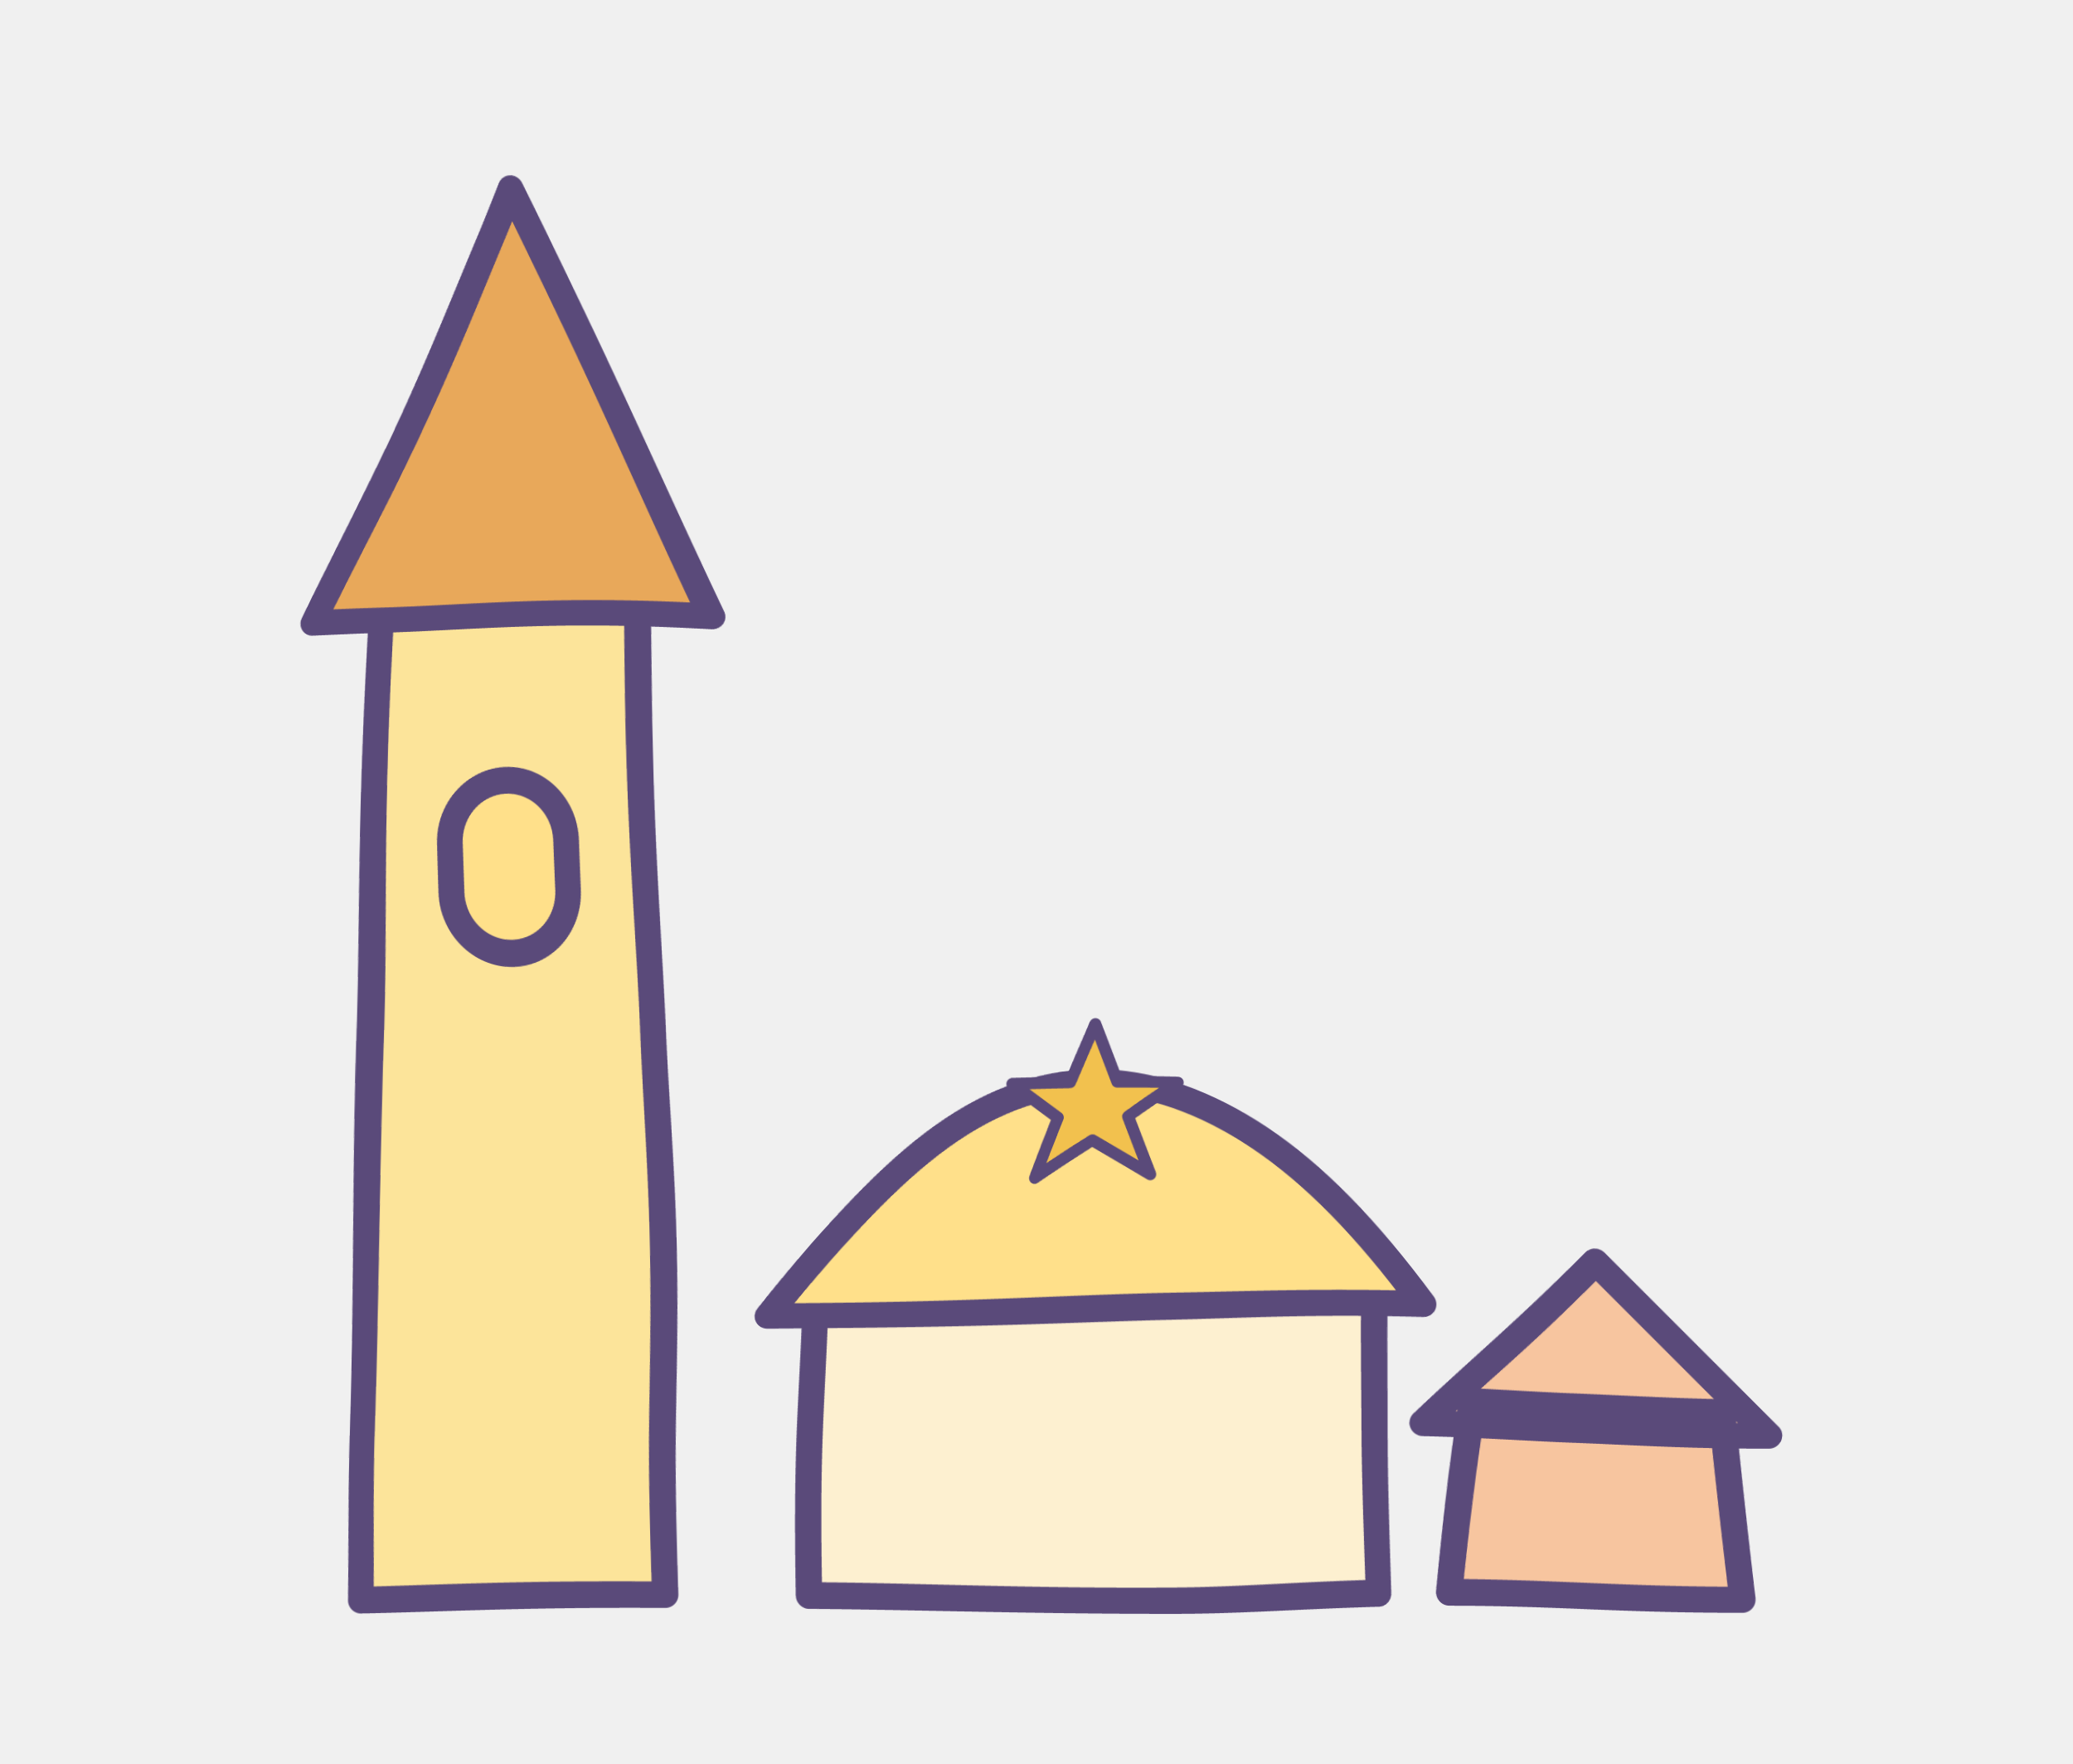
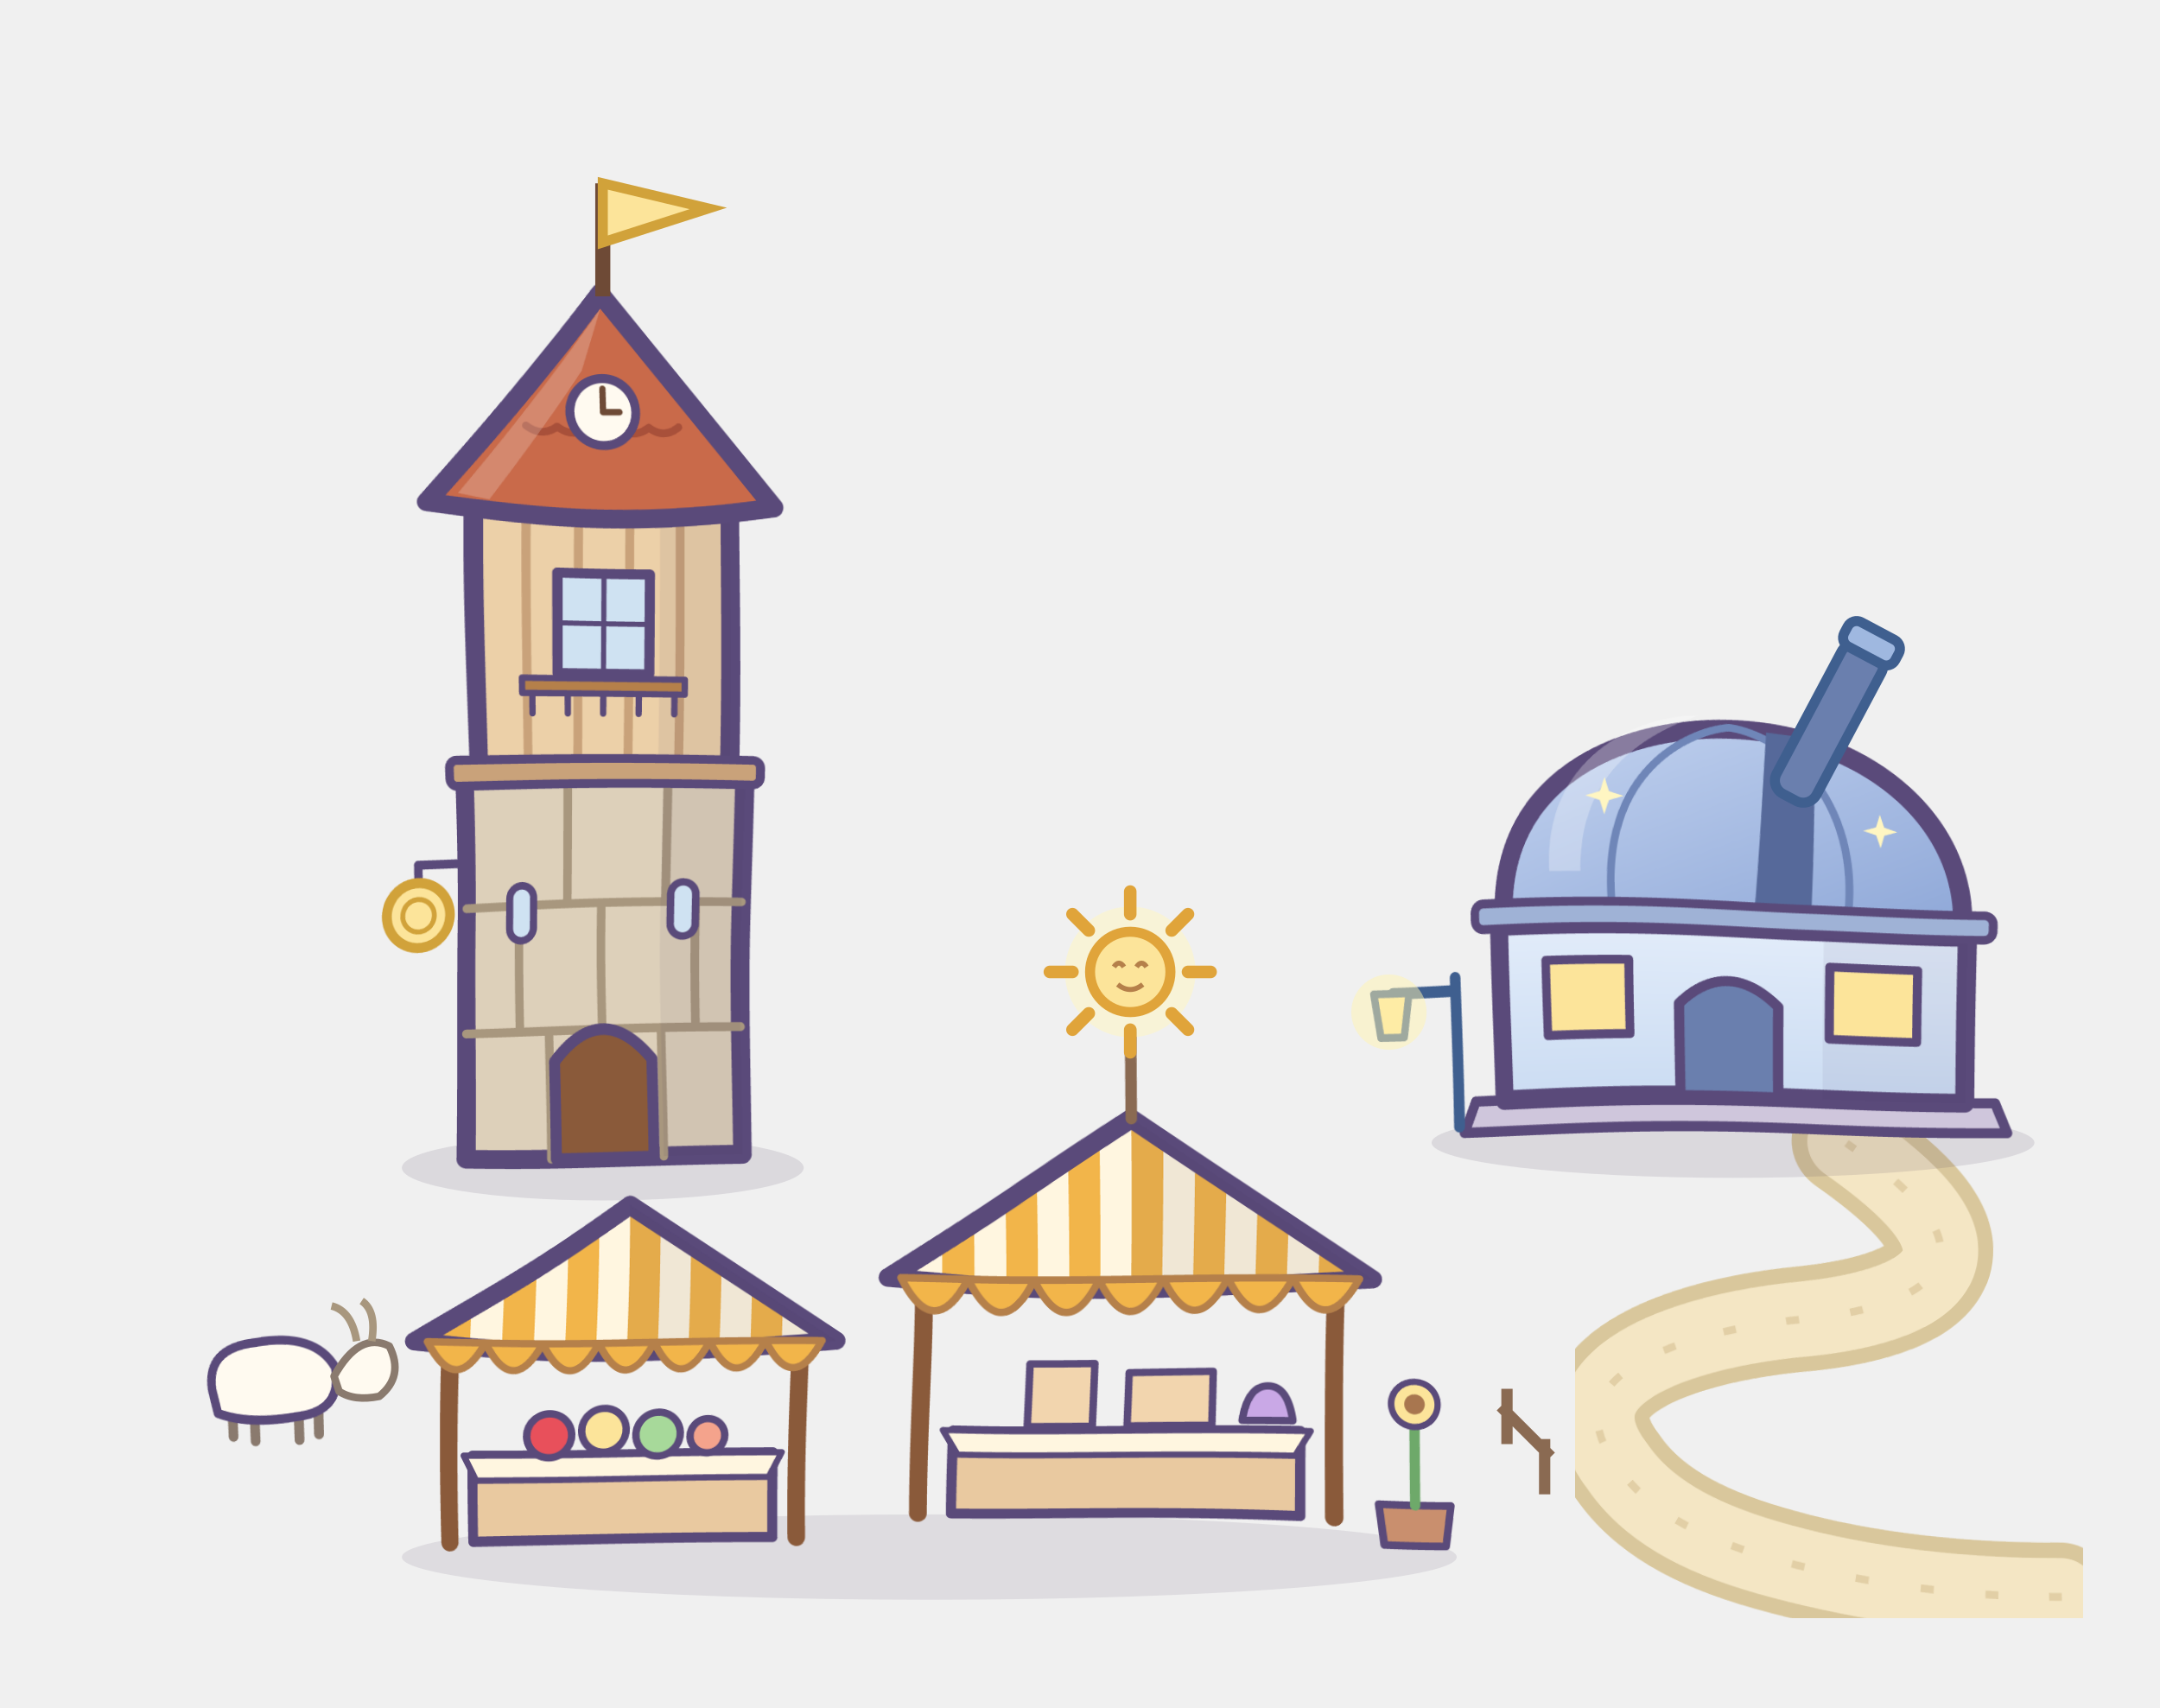
- <svg xmlns="http://www.w3.org/2000/svg" viewBox="568 280 174 148" width="174" height="148">
+ <svg xmlns="http://www.w3.org/2000/svg" viewBox="556 326 172 136" width="172" height="136">
  <defs>
    <filter id="firka" x="-5%" y="-5%" width="110%" height="110%">
      <feTurbulence type="fractalNoise" baseFrequency="0.03" numOctaves="1" seed="4" />
      <feDisplacementMap in="SourceGraphic" scale="3" />
    </filter>
    <filter id="szurke">
-       <feColorMatrix type="saturate" values=".3" />
+       <feColorMatrix type="saturate" values=".25" />
    </filter>
+     <pattern id="csikTd" width="5" height="5" patternUnits="userSpaceOnUse">
+       <rect width="2.5" height="5" fill="#f2b54a" />
+       <rect x="2.5" width="2.5" height="5" fill="#fff6e0" />
+     </pattern>
+     <linearGradient id="falTj" x1="0" y1="0" x2="0" y2="1">
+       <stop offset="0" stop-color="#e2ecfa" />
+       <stop offset="1" stop-color="#cbdcf2" />
+     </linearGradient>
+     <linearGradient id="kupolaT" x1="0" y1="0" x2="1" y2="1">
+       <stop offset="0" stop-color="#c4d4f0" />
+       <stop offset="1" stop-color="#8fa8d8" />
+     </linearGradient>
  </defs>
-   <g filter="url(#firka)" stroke="#5a4a7a" stroke-width="2.2" stroke-linejoin="round" stroke-linecap="round">
-     <g id="h-domboldal">
-       <path d="M598,414 L600,330 L622,330 L624,414 Z" fill="#fce49a" />
-       <path d="M594,332 L611,296 L628,332 Z" fill="#e8a85a" />
-       <rect x="606" y="346" width="10" height="14" rx="5" fill="#ffe08a" />
-       <path d="M636,414 L636,388 L684,388 L684,414 Z" fill="#fdf0d0" />
-       <path d="M632,390 Q660,352 688,390 Z" fill="#ffe08a" />
-       <path d="M660,366 L662,371 L667,371 L663,374 L665,379 L660,376 L655,379 L657,374 L653,371 L658,371 Z" fill="#f2c14e" stroke-width="1" />
-       <path d="M690,414 L692,398 L712,398 L714,414 Z M688,400 L702,386 L716,400 Z" fill="#f7c59f" />
+   <g filter="url(#firka)">
+     <path d="M720,453 Q692,453 685,443 Q678,434 700,431 Q719,428 703,417" stroke="#d9c79c" stroke-width="8.4" fill="none" stroke-linecap="round" stroke-linejoin="round" />
+     <path d="M720,453 Q692,453 685,443 Q678,434 700,431 Q719,428 703,417" stroke="#f4e6c4" stroke-width="6" fill="none" stroke-linecap="round" stroke-linejoin="round" />
+     <path d="M720,453 Q692,453 685,443 Q678,434 700,431 Q719,428 703,417" stroke="#e2cfa6" stroke-width=".6" stroke-dasharray="1 4" fill="none" />
+   </g>
+   <g stroke="#8a6a52" stroke-width=".9">
+     <path d="M676,441 v-4.4 M679,445 v-4.4 M675.5,438 l4,4" />
+   </g>
+   <ellipse cx="604" cy="419" rx="16" ry="2.6" fill="#3c2a50" opacity="0.12" stroke="none" />
+   <ellipse cx="694" cy="417" rx="24" ry="2.8" fill="#3c2a50" opacity="0.12" stroke="none" />
+   <ellipse cx="630" cy="450" rx="42" ry="3.4" fill="#3c2a50" opacity="0.1" stroke="none" />
+   <g filter="url(#firka)" stroke="#5a4a7a" stroke-width="1.5" stroke-linejoin="round" stroke-linecap="round">
+     <g transform="translate(578 438)">
+       <path d="M-3.4,0 v2.4 M-1.6,.4 v2.4 M2,.4 v2.4 M3.6,0 v2.4" stroke="#8a7a6e" stroke-width=".8" />
+       <path d="M-5,-1.2 Q-5.4,-4.4 -1.4,-4.8 Q3.4,-5.6 5,-2.8 Q5.6,.6 2,1 Q-2,1.6 -4.6,.6 Z" fill="#fffaf0" stroke-width=".7" />
+     </g>
+     <g transform="translate(604 418)">
+       <path d="M-11.2,0 V-30 H11.2 V0 Z" fill="#ddd0ba" />
+       <path d="M-11.2,-10 H11.2 M-11.2,-20 H11.2 M-4.4,0 V-10 M4.8,0 V-10 M0,-10 V-20 M-6.8,-10 V-20 M7.6,-10 V-20 M-2.8,-20 V-30 M5.2,-20 V-30" stroke="#a8977e" stroke-width=".7" />
+       <path d="M-10,-30 V-52.4 H10 V-30 Z" fill="#ecd0a8" />
+       <path d="M-6,-30.4 V-52 M-2,-30.4 V-52 M2,-30.4 V-52 M6,-30.4 V-52" stroke="#c9a27a" stroke-width=".7" />
+       <path d="M4.8,-30 H11.2 V0 H4.8 Z M4.4,-52.4 H10 V-30 H4.4 Z" fill="#3c2f5e" opacity=".08" stroke="none" />
+       <rect x="-12.4" y="-31.6" width="24.8" height="2" rx=".6" fill="#c9a27a" stroke-width=".7" />
+       <path d="M-13.6,-51.6 L0,-68.4 L13.6,-51.6 Q0,-50 -13.6,-51.6 Z" fill="#c96a4a" />
+       <path d="M-6,-58 q1.2,.9 2.4,0 q1.2,.9 2.4,0 q1.2,.9 2.4,0 q1.2,.9 2.4,0 q1.2,.9 2.4,0" fill="none" stroke="#a8503a" stroke-width=".6" />
+       <path d="M-11.2,-52.4 L0,-67.2 L-1.6,-62.4 L-8.8,-52 Z" fill="#fff" opacity=".2" stroke="none" />
+       <circle cx="0" cy="-59.2" r="2.6" fill="#fffaf0" stroke-width=".7" />
+       <path d="M0,-59.2 v-1.8 M0,-59.2 h1.3" stroke="#6e4a36" stroke-width=".5" />
+       <rect x="-3.6" y="-46.4" width="7.2" height="8" fill="#cfe2f2" stroke-width=".8" />
+       <path d="M0,-46.4 V-38.4 M-3.6,-42.4 H3.6" stroke-width=".4" />
+       <path d="M-6.4,-38 H6.4 V-36.8 H-6.4 Z M-5.6,-36.8 V-35.2 M-2.8,-36.8 V-35.2 M0,-36.8 V-35.2 M2.8,-36.8 V-35.2 M5.6,-36.8 V-35.2" fill="#b5804a" stroke-width=".5" />
+       <rect x="-7.6" y="-21.6" width="2" height="4.4" rx="1" fill="#cfe2f2" stroke-width=".6" />
+       <rect x="5.6" y="-21.6" width="2" height="4.4" rx="1" fill="#cfe2f2" stroke-width=".6" />
+       <path d="M-4,0 V-7.6 Q0,-12.4 4,-7.6 V0 Z" fill="#8a5a3a" stroke-width=".9" />
+       <path d="M-11.2,-23.6 h-4 v1.4" fill="none" stroke-width=".7" />
+       <circle cx="-15.2" cy="-19.6" r="2.6" fill="#fce49a" stroke="#d1a23a" stroke-width=".8" />
+       <circle cx="-15.2" cy="-19.6" r="1.3" fill="none" stroke="#d1a23a" stroke-width=".4" />
+     </g>
+     <g transform="translate(694 416)">
+       <path d="M-21.6,0 L21.6,0 L20.6,-2.4 L-20.6,-2.4 Z" fill="#cfc6dc" stroke-width=".8" />
+       <rect x="-18.2" y="-15.8" width="36.4" height="13.4" fill="url(#falTj)" />
+       <path d="M7.2,-15.8 H18.2 V-2.4 H7.2 Z" fill="#3c2f5e" opacity=".07" stroke="none" />
+       <path d="M-17.8,-16.8 C-17.8,-36.5 17.8,-36.5 17.8,-16.8 Z" fill="url(#kupolaT)" />
+       <path d="M-9,-17.2 C-10,-28 -3,-31.4 0,-31.7 M9,-17.2 C10,-28 3,-31.4 0,-31.7" stroke="#6f86b8" stroke-width=".6" fill="none" />
+       <path d="M-14,-20 C-14.4,-28.8 -7.2,-32.6 -2.4,-32.6 C-8.6,-30.2 -11.5,-26 -11.5,-20 Z" fill="#fff" opacity=".28" stroke="none" />
+       <path d="M1.9,-17.3 L2.9,-31.4 L6.7,-31 L6.2,-17.3 Z" fill="#56699a" stroke="none" />
+       <rect x="-20.2" y="-17.6" width="40.4" height="2" rx=".7" fill="#9fb2d6" stroke-width=".7" />
+       <rect x="-14.4" y="-13" width="6.7" height="5.8" fill="#fce49a" stroke-width=".7" />
+       <rect x="7.7" y="-13" width="6.7" height="5.8" fill="#fce49a" stroke-width=".7" />
+       <path d="M-3.8,-2.4 V-9.6 Q0,-13.4 3.8,-9.6 V-2.4 Z" fill="#6a7fae" stroke-width=".8" />
+       <path d="M-22,-.5 V-12 M-22,-11 h-5.2" fill="none" stroke="#3f5f8f" stroke-width=".9" />
+       <path d="M-28.8,-11 h2.9 l-.5,3.4 h-1.9 z" fill="#fce49a" stroke="#3f5f8f" stroke-width=".6" />
+       <path transform="translate(-9.6,-26) scale(0.3)" d="M0,-5 L1.2,-1.2 L5,0 L1.2,1.2 L0,5 L-1.2,1.2 L-5,0 L-1.2,-1.2Z" fill="#fff6c2" stroke="none" />
+       <path transform="translate(11.5,-24) scale(0.26)" d="M0,-5 L1.2,-1.2 L5,0 L1.2,1.2 L0,5 L-1.2,1.2 L-5,0 L-1.2,-1.2Z" fill="#fff6c2" stroke="none" />
+     </g>
+     <g transform="translate(628 449)">
+       <g transform="translate(-22 0)">
+         <path d="M-14,0 V-16 M14,0 V-16" stroke="#8a5a3a" stroke-width="1.4" />
+         <path d="M-16.8,-16 L0,-27.2 L16.8,-16 Q0,-14.4 -16.8,-16 Z" fill="url(#csikTd)" />
+         <path d="M0,-27.2 L16.8,-16 Q8.4,-14.8 0,-14.8 Z" fill="#3c2f5e" opacity=".08" stroke="none" />
+         <path d="M-15.8,-16 q2.3,4.5 4.5,0 q2.3,4.5 4.5,0 q2.3,4.5 4.5,0 q2.3,4.5 4.5,0 q2.3,4.5 4.5,0 q2.3,4.5 4.5,0 q2.3,4.5 4.5,0 Z" fill="#f2b54a" stroke="#b5804a" stroke-width="0.6" />
+         <rect x="-12.1" y="-6.8" width="24.2" height="6.8" fill="#e9c9a0" stroke-width=".8" />
+         <path d="M-12.8,-6.8 H12.8 L11.8,-4.8 H-11.8 Z" fill="#fff6e0" stroke-width=".5" />
+       </g>
+       <g transform="translate(18 -2)">
+         <path d="M-16.4,0 V-19.2 M16.4,0 V-19.2" stroke="#8a5a3a" stroke-width="1.4" />
+         <path d="M-19.2,-19.2 L0,-32 L19.2,-19.2 Q0,-17.6 -19.2,-19.2 Z" fill="url(#csikTd)" />
+         <path d="M0,-32 L19.2,-19.2 Q9.6,-18 0,-18 Z" fill="#3c2f5e" opacity=".08" stroke="none" />
+         <path d="M-18.2,-19.2 q2.6,5.2 5.2,0 q2.6,5.2 5.2,0 q2.6,5.2 5.2,0 q2.6,5.2 5.2,0 q2.6,5.2 5.2,0 q2.6,5.2 5.2,0 q2.6,5.2 5.2,0 Z" fill="#f2b54a" stroke="#b5804a" stroke-width="0.6" />
+         <rect x="-13.8" y="-6.8" width="27.6" height="6.8" fill="#e9c9a0" stroke-width=".8" />
+         <path d="M-14.6,-6.8 H14.6 L13.4,-4.8 H-13.4 Z" fill="#fff6e0" stroke-width=".5" />
+       </g>
+       <g stroke-width=".6">
+         <circle cx="-28" cy="-8.4" r="1.8" fill="#e8505b" />
+         <circle cx="-23.6" cy="-8.8" r="1.8" fill="#fce49a" />
+         <circle cx="-19.2" cy="-8.4" r="1.8" fill="#a7d99a" />
+         <circle cx="-15.2" cy="-8.2" r="1.4" fill="#f4a38c" />
+         <rect x="10" y="-14.4" width="5.2" height="5.2" fill="#f2d5ae" />
+         <rect x="18" y="-13.6" width="6.8" height="4.4" fill="#f2d5ae" />
+         <path d="M27.2,-9.6 q.4,-2.8 2,-2.8 q1.6,0 2,2.8 z" fill="#c9a8e6" />
+       </g>
+       <path d="M18,-34 V-41" stroke="#8a6a52" stroke-width=".9" />
+       <g transform="translate(40.6 0)">
+         <path d="M-2.4,0 L-2.8,-3.2 H2.8 L2.4,0 Z" fill="#c98f6e" stroke-width=".6" />
+         <path d="M0,-3.2 V-10.4" stroke="#6ea96a" stroke-width=".8" />
+         <circle cx="0" cy="-11.2" r="1.8" fill="#fce49a" stroke-width=".5" />
+         <circle cx="0" cy="-11.2" r=".8" fill="#a8764f" stroke="none" />
+       </g>
    </g>
  </g>
+   <g stroke="#5a4a7a">
+     <g transform="translate(698.6 389.1)">
+       <g>
+         <animateTransform attributeName="transform" type="rotate" values="-14;8;-14" dur="9s" repeatCount="indefinite" />
+         <g transform="rotate(28)" stroke="#3f5f8f" stroke-width=".8" stroke-linejoin="round">
+           <rect x="-1.7" y="-13" width="3.6" height="13.4" rx="1.2" fill="#6a7fae" />
+           <rect x="-2.2" y="-14.6" width="4.6" height="2.2" rx=".8" fill="#9fb8e0" />
+         </g>
+       </g>
+     </g>
+     <g transform="translate(604 340.6)">
+       <path d="M0,0 V9" stroke="#6e4a36" stroke-width="1.2" />
+       <path d="M0,0 l8.4,2 l-8.4,2.7 Z" fill="#fce49a" stroke="#d1a23a" stroke-width=".8">
+         <animateTransform attributeName="transform" type="skewY" values="0;-7;0" dur="2.6s" repeatCount="indefinite" />
+       </path>
+     </g>
+     <g transform="translate(646 403.4)">
+       <g>
+         <animateTransform attributeName="transform" type="translate" values="0,0;0,-1.2;0,0" dur="3s" repeatCount="indefinite" />
+         <circle r="5.2" fill="#fff6c2" opacity=".55" stroke="none" />
+         <g stroke="#e0a43a" stroke-width="1" stroke-linecap="round">
+           <path d="M0,-4.6v-1.8M0,4.6v1.8M-4.6,0h-1.8M4.6,0h1.8M-3.3,-3.3l-1.3,-1.3M3.3,-3.3l1.3,-1.3M-3.3,3.3l-1.3,1.3M3.3,3.3l1.3,1.3" />
+           <animateTransform attributeName="transform" type="rotate" values="0;45" dur="6s" repeatCount="indefinite" />
+         </g>
+         <circle r="3.2" fill="#fce49a" stroke="#e0a43a" stroke-width=".8" />
+         <path d="M-1.3,-.4 q.4,-.6 .8,0 M.5,-.4 q.4,-.6 .8,0 M-1,1 q1,.8 2,0" stroke="#b5804a" stroke-width=".4" fill="none" />
+       </g>
+     </g>
+     <g>
+       <g stroke="#8a7a6e" stroke-width=".6" stroke-linejoin="round">
+         <path d="M582.6,435.6 Q584.6,432 587,433.2 Q588.2,435.6 586.2,437.2 Q584.2,437.6 583,436.8 Z" fill="#fffaf0" />
+         <path d="M584.4,432.8 q-.4,-2.4 -2,-2.8 M585.6,432.8 q.4,-2.4 -.8,-3.2" fill="none" stroke="#a8977e" stroke-width=".6" />
+       </g>
+       <animateTransform attributeName="transform" type="rotate" values="0 583 436;0 583 436;30 583 436;30 583 436;0 583 436" keyTimes="0;.35;.45;.8;1" dur="6s" repeatCount="indefinite" />
+     </g>
+     <circle cx="666.6" cy="406.6" r="3" fill="#fff3b0" opacity=".5" stroke="none">
+       <animate attributeName="opacity" values=".3;.75;.3" dur="2.4s" repeatCount="indefinite" />
+     </circle>
+   </g>
</svg>
